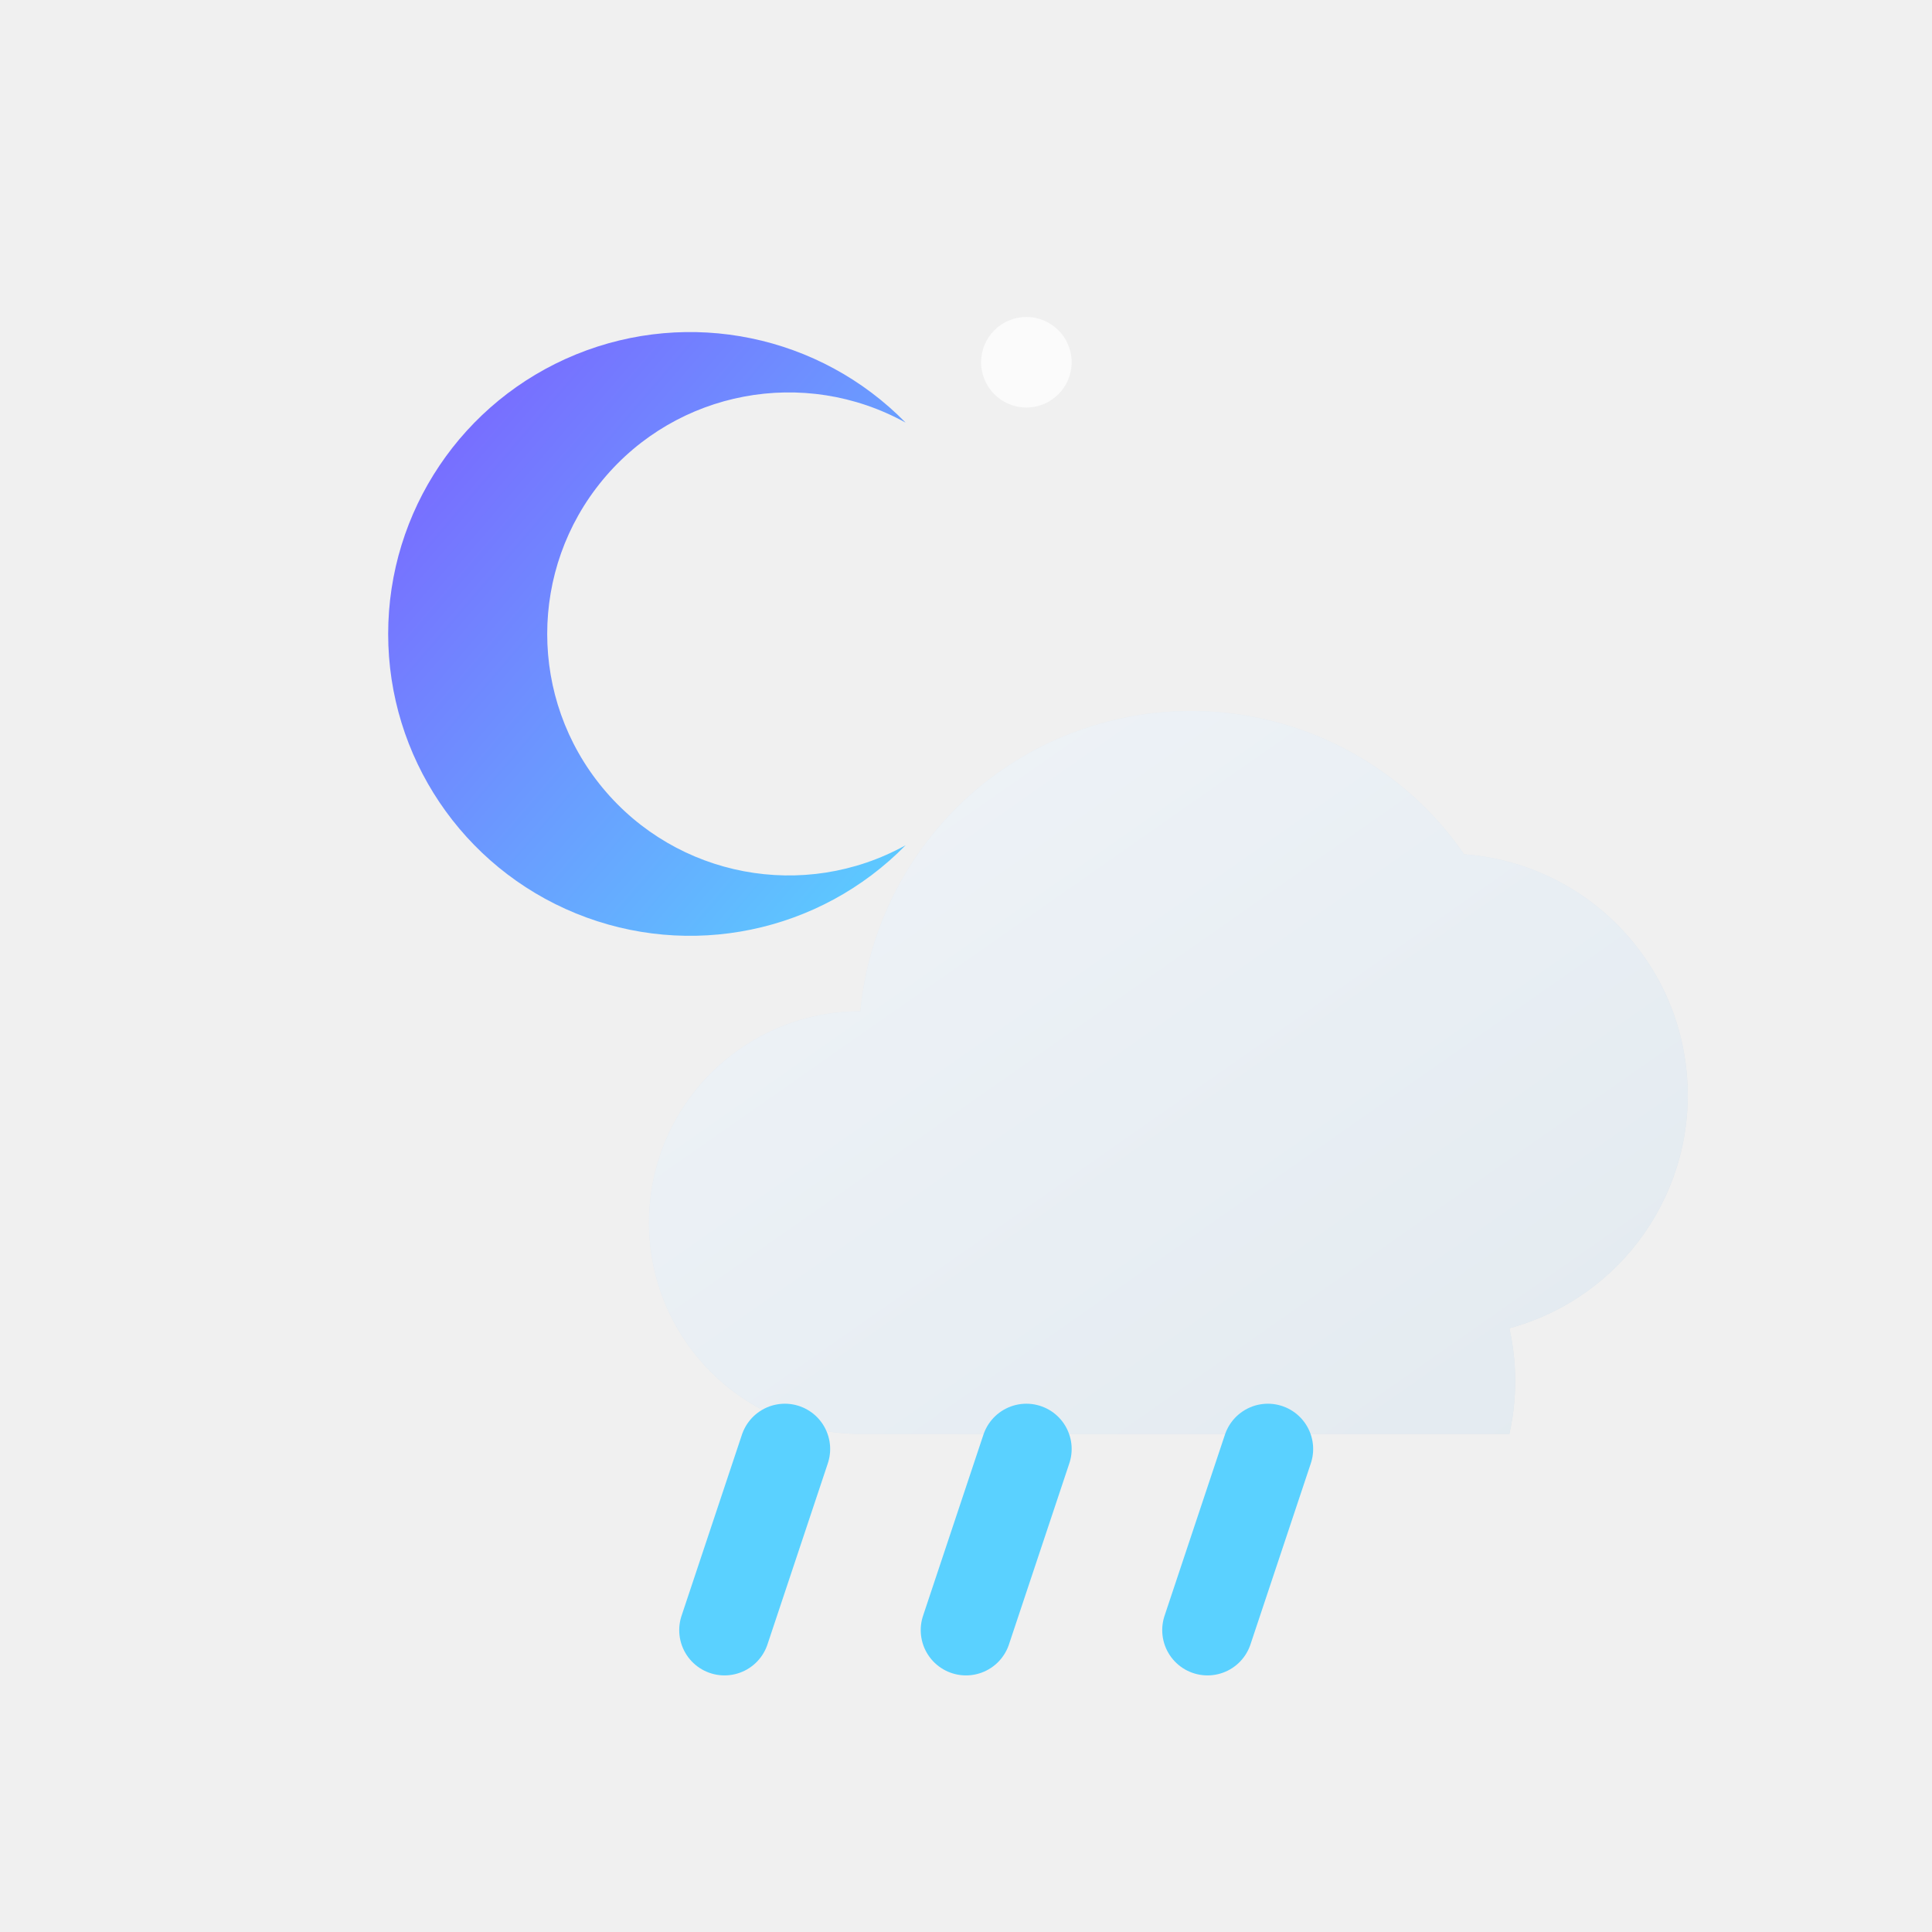
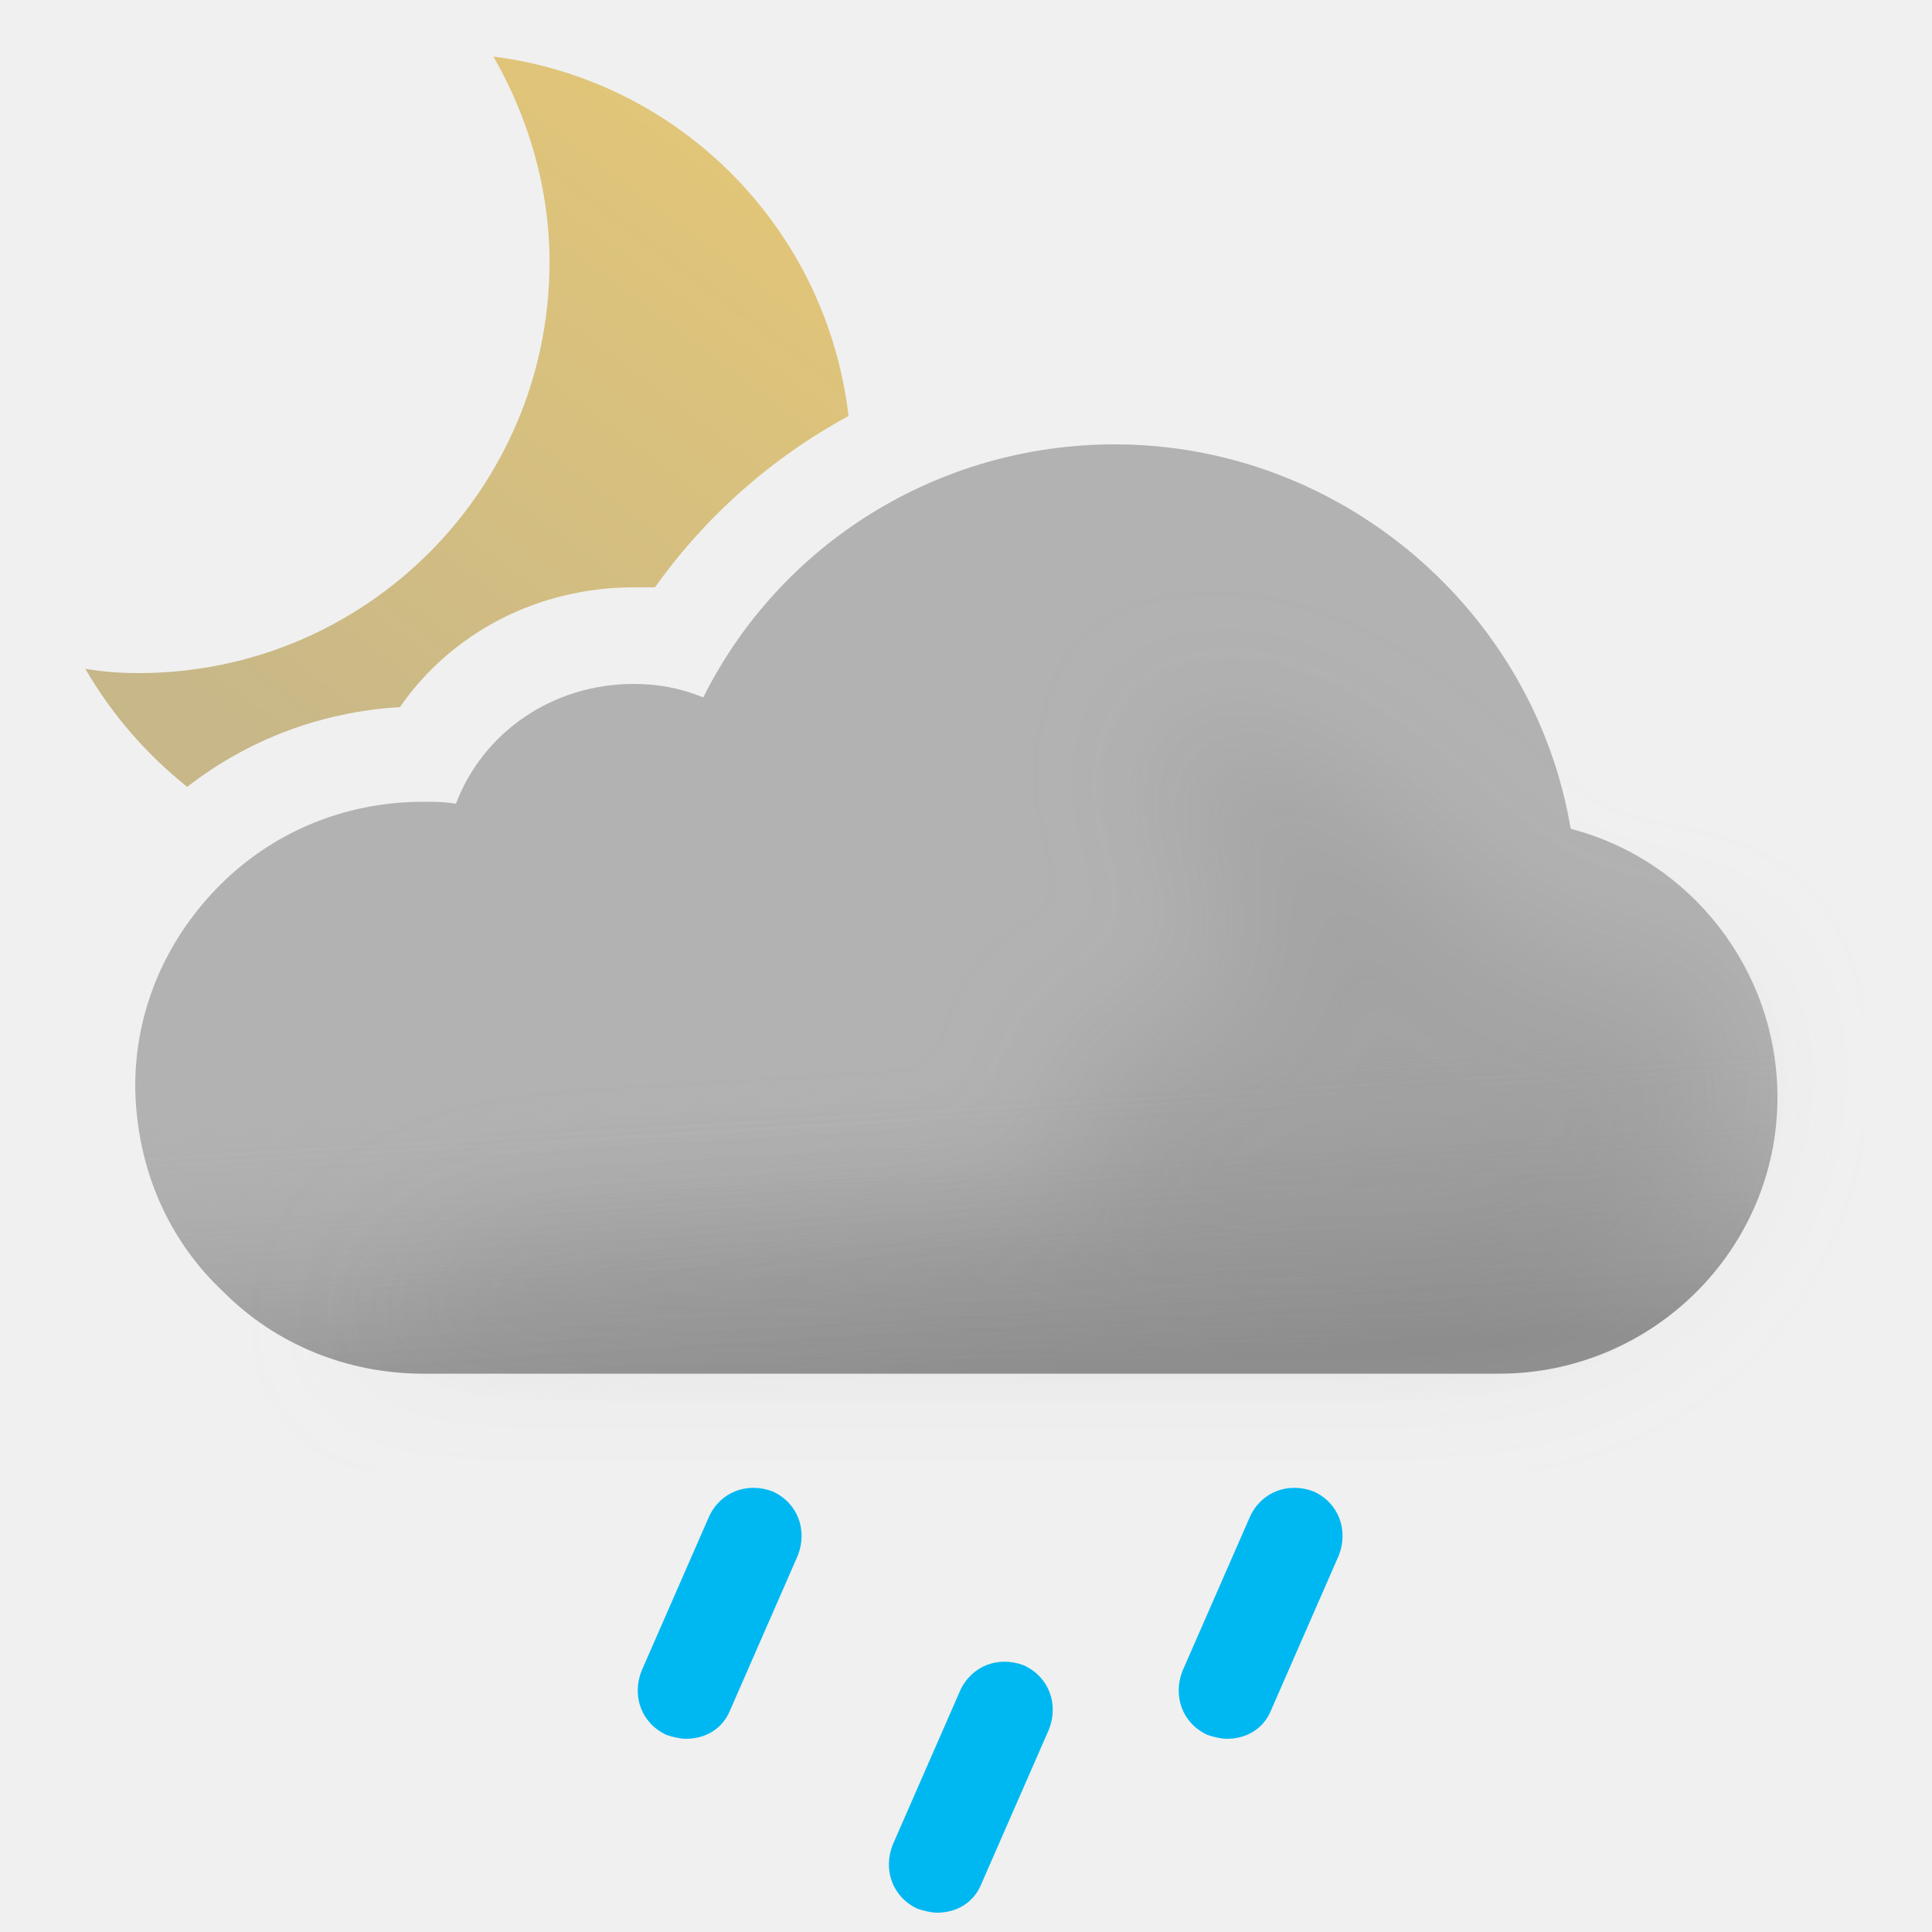
- <svg xmlns="http://www.w3.org/2000/svg" viewBox="0 0 64 64">
+ <svg xmlns="http://www.w3.org/2000/svg" width="100" height="100" fill="none" viewBox="0 0 100 100">
+   <g clip-path="url(#05n__05n__a)">
+     <path fill="url(#05n__05n__b)" fill-rule="evenodd" d="M28.443 13.565c0-3.869-1.116-7.514-2.902-10.638 9.666 1.234 17.247 8.91 18.378 18.607A29.67 29.67 0 0033.9 30.4h-1.1c-4.9 0-9.4 2.3-12.1 6.2-4.058.243-7.853 1.673-11.01 4.128a21.853 21.853 0 01-5.275-6.11c.892.148 1.785.222 2.752.222 11.754 0 21.276-9.522 21.276-21.275z" clip-rule="evenodd" />
+     <path fill="#B2B2B2" fill-rule="evenodd" d="M81.3 42.9C79.4 31.6 69.4 23 57.7 23c-9.1 0-17.3 5.1-21.3 13.1-1.2-.5-2.4-.7-3.6-.7-4.2 0-7.8 2.5-9.2 6.2-.6-.1-1.1-.1-1.7-.1-4.1 0-7.9 1.6-10.7 4.5C8.5 48.8 7 52.4 7 56.2v.2c.1 4.1 1.7 7.8 4.6 10.5 2.7 2.7 6.4 4.2 10.3 4.2h55.7c7.9 0 14.4-6.4 14.4-14.3 0-6.6-4.5-12.3-10.7-13.9z" clip-rule="evenodd" />
+     <path fill="url(#05n__05n__c)" fill-rule="evenodd" d="M81.3 42.9C79.4 31.6 69.4 23 57.7 23c-9.1 0-17.3 5.1-21.3 13.1-1.2-.5-2.4-.7-3.6-.7-4.2 0-7.8 2.5-9.2 6.2-.6-.1-1.1-.1-1.7-.1-4.1 0-7.9 1.6-10.7 4.5C8.5 48.8 7 52.4 7 56.2v.2c.1 4.1 1.7 7.8 4.6 10.5 2.7 2.7 6.4 4.2 10.3 4.2h55.7c7.9 0 14.4-6.4 14.4-14.3 0-6.6-4.5-12.3-10.7-13.9z" clip-rule="evenodd" opacity=".6" style="mix-blend-mode:multiply" />
+     <g filter="url(#05n__05n__d)" opacity=".3" style="mix-blend-mode:multiply">
+       <path fill="#B6B6B6" d="M29.5 64c1.787 0 24.848-1.272 26.48-2 2.23-.994-2.39-6.972 0-7.47 1.08-.224 2.667-.927 2.667-.927s4.352-1.602 5.103-1.602c.75 0 .374-2.964.14-4.81l-.14-1.32c0-.87-2.592-2.674-3-4.87-.284-1.527.424-3.585.276-3.968 0 0-.05-.029-.036-.032.014-.004.026.007.036.032.112.053.922.327.922.327 1.948.66 5.03 1.74 7.802 3.64 1.658 1.138 3.941 3.314 3.941 3.314s1.645 1.272 2.059 1.687c1 1 4 4 6 4h5L89 51.59l.5 3.21c0 7.9-6.5 14.3-14.4 14.3H18.5S23 64 29.5 64z" />
+     </g>
+     <path fill="#00B8F1" d="M35.5 90c-.3 0-.7-.1-1-.2-1.3-.6-1.8-2-1.3-3.3l3.5-8c.6-1.3 2-1.8 3.3-1.3 1.3.6 1.8 2 1.3 3.3l-3.5 8c-.4 1-1.3 1.5-2.3 1.5zm13 9c-.3 0-.7-.1-1-.2-1.3-.6-1.8-2-1.3-3.3l3.5-8c.6-1.3 2-1.8 3.3-1.3 1.3.6 1.8 2 1.3 3.3l-3.5 8c-.4 1-1.3 1.5-2.3 1.5zm15-9c-.3 0-.7-.1-1-.2-1.3-.6-1.8-2-1.3-3.3l3.5-8c.6-1.3 2-1.8 3.3-1.3 1.3.6 1.8 2 1.3 3.3l-3.5 8c-.4 1-1.3 1.5-2.3 1.5z" />
+   </g>
  <defs>
-     <linearGradient id="moon-grad4" x1="0%" y1="0%" x2="100%" y2="100%">
-       <stop offset="0%" style="stop-color:#7d5cff" />
-       <stop offset="100%" style="stop-color:#5ad1ff" />
+     <linearGradient id="05n__05n__b" x1="12.883" x2="36.651" y1="39.065" y2="7.407" gradientUnits="userSpaceOnUse">
+       <stop stop-color="#C7B789" />
+       <stop offset=".989" stop-color="#E1C578" />
    </linearGradient>
-     <linearGradient id="cloud-grad11" x1="0%" y1="0%" x2="100%" y2="100%">
-       <stop offset="0%" style="stop-color:#e0e8f0" />
-       <stop offset="100%" style="stop-color:#c5d4e0" />
+     <linearGradient id="05n__05n__c" x1="47.5" x2="49.5" y1="38.5" y2="71.1" gradientUnits="userSpaceOnUse">
+       <stop offset=".484" stop-color="#fff" stop-opacity="0" />
+       <stop offset="1" stop-color="#B3B2B2" />
    </linearGradient>
+     <clipPath id="05n__05n__a">
+       <path fill="#fff" d="M0 0h100v100H0z" />
+     </clipPath>
+     <filter id="05n__05n__d" width="85" height="46.101" x="11.5" y="30" color-interpolation-filters="sRGB" filterUnits="userSpaceOnUse">
+       <feFlood flood-opacity="0" result="BackgroundImageFix" />
+       <feBlend in="SourceGraphic" in2="BackgroundImageFix" result="shape" />
+       <feGaussianBlur result="effect1_foregroundBlur_1334_6987" stdDeviation="3.5" />
+     </filter>
  </defs>
-   <path d="M30,28a10,10,0,1,1,0-14,8,8,0,1,0,0,14Z" fill="url(#moon-grad4)" />
-   <circle cx="34" cy="12" r="1.5" fill="#fff" opacity="0.7" />
-   <path d="M50,44a8,8,0,0,0-1.5-15.7,11,11,0,0,0-20,5.2,7,7,0,0,0,0,14h21.5a8,8,0,0,0,0-3.5Z" fill="url(#cloud-grad11)" />
-   <path d="M50,44a8,8,0,0,0-1.5-15.7,11,11,0,0,0-20,5.2,7,7,0,0,0,0,14h21.5a8,8,0,0,0,0-3.5Z" fill="#fff" opacity="0.5" />
-   <g stroke="#5ad1ff" stroke-width="3" stroke-linecap="round">
-     <line x1="26" y1="48" x2="24" y2="54" />
-     <line x1="34" y1="48" x2="32" y2="54" />
-     <line x1="42" y1="48" x2="40" y2="54" />
-   </g>
</svg>
